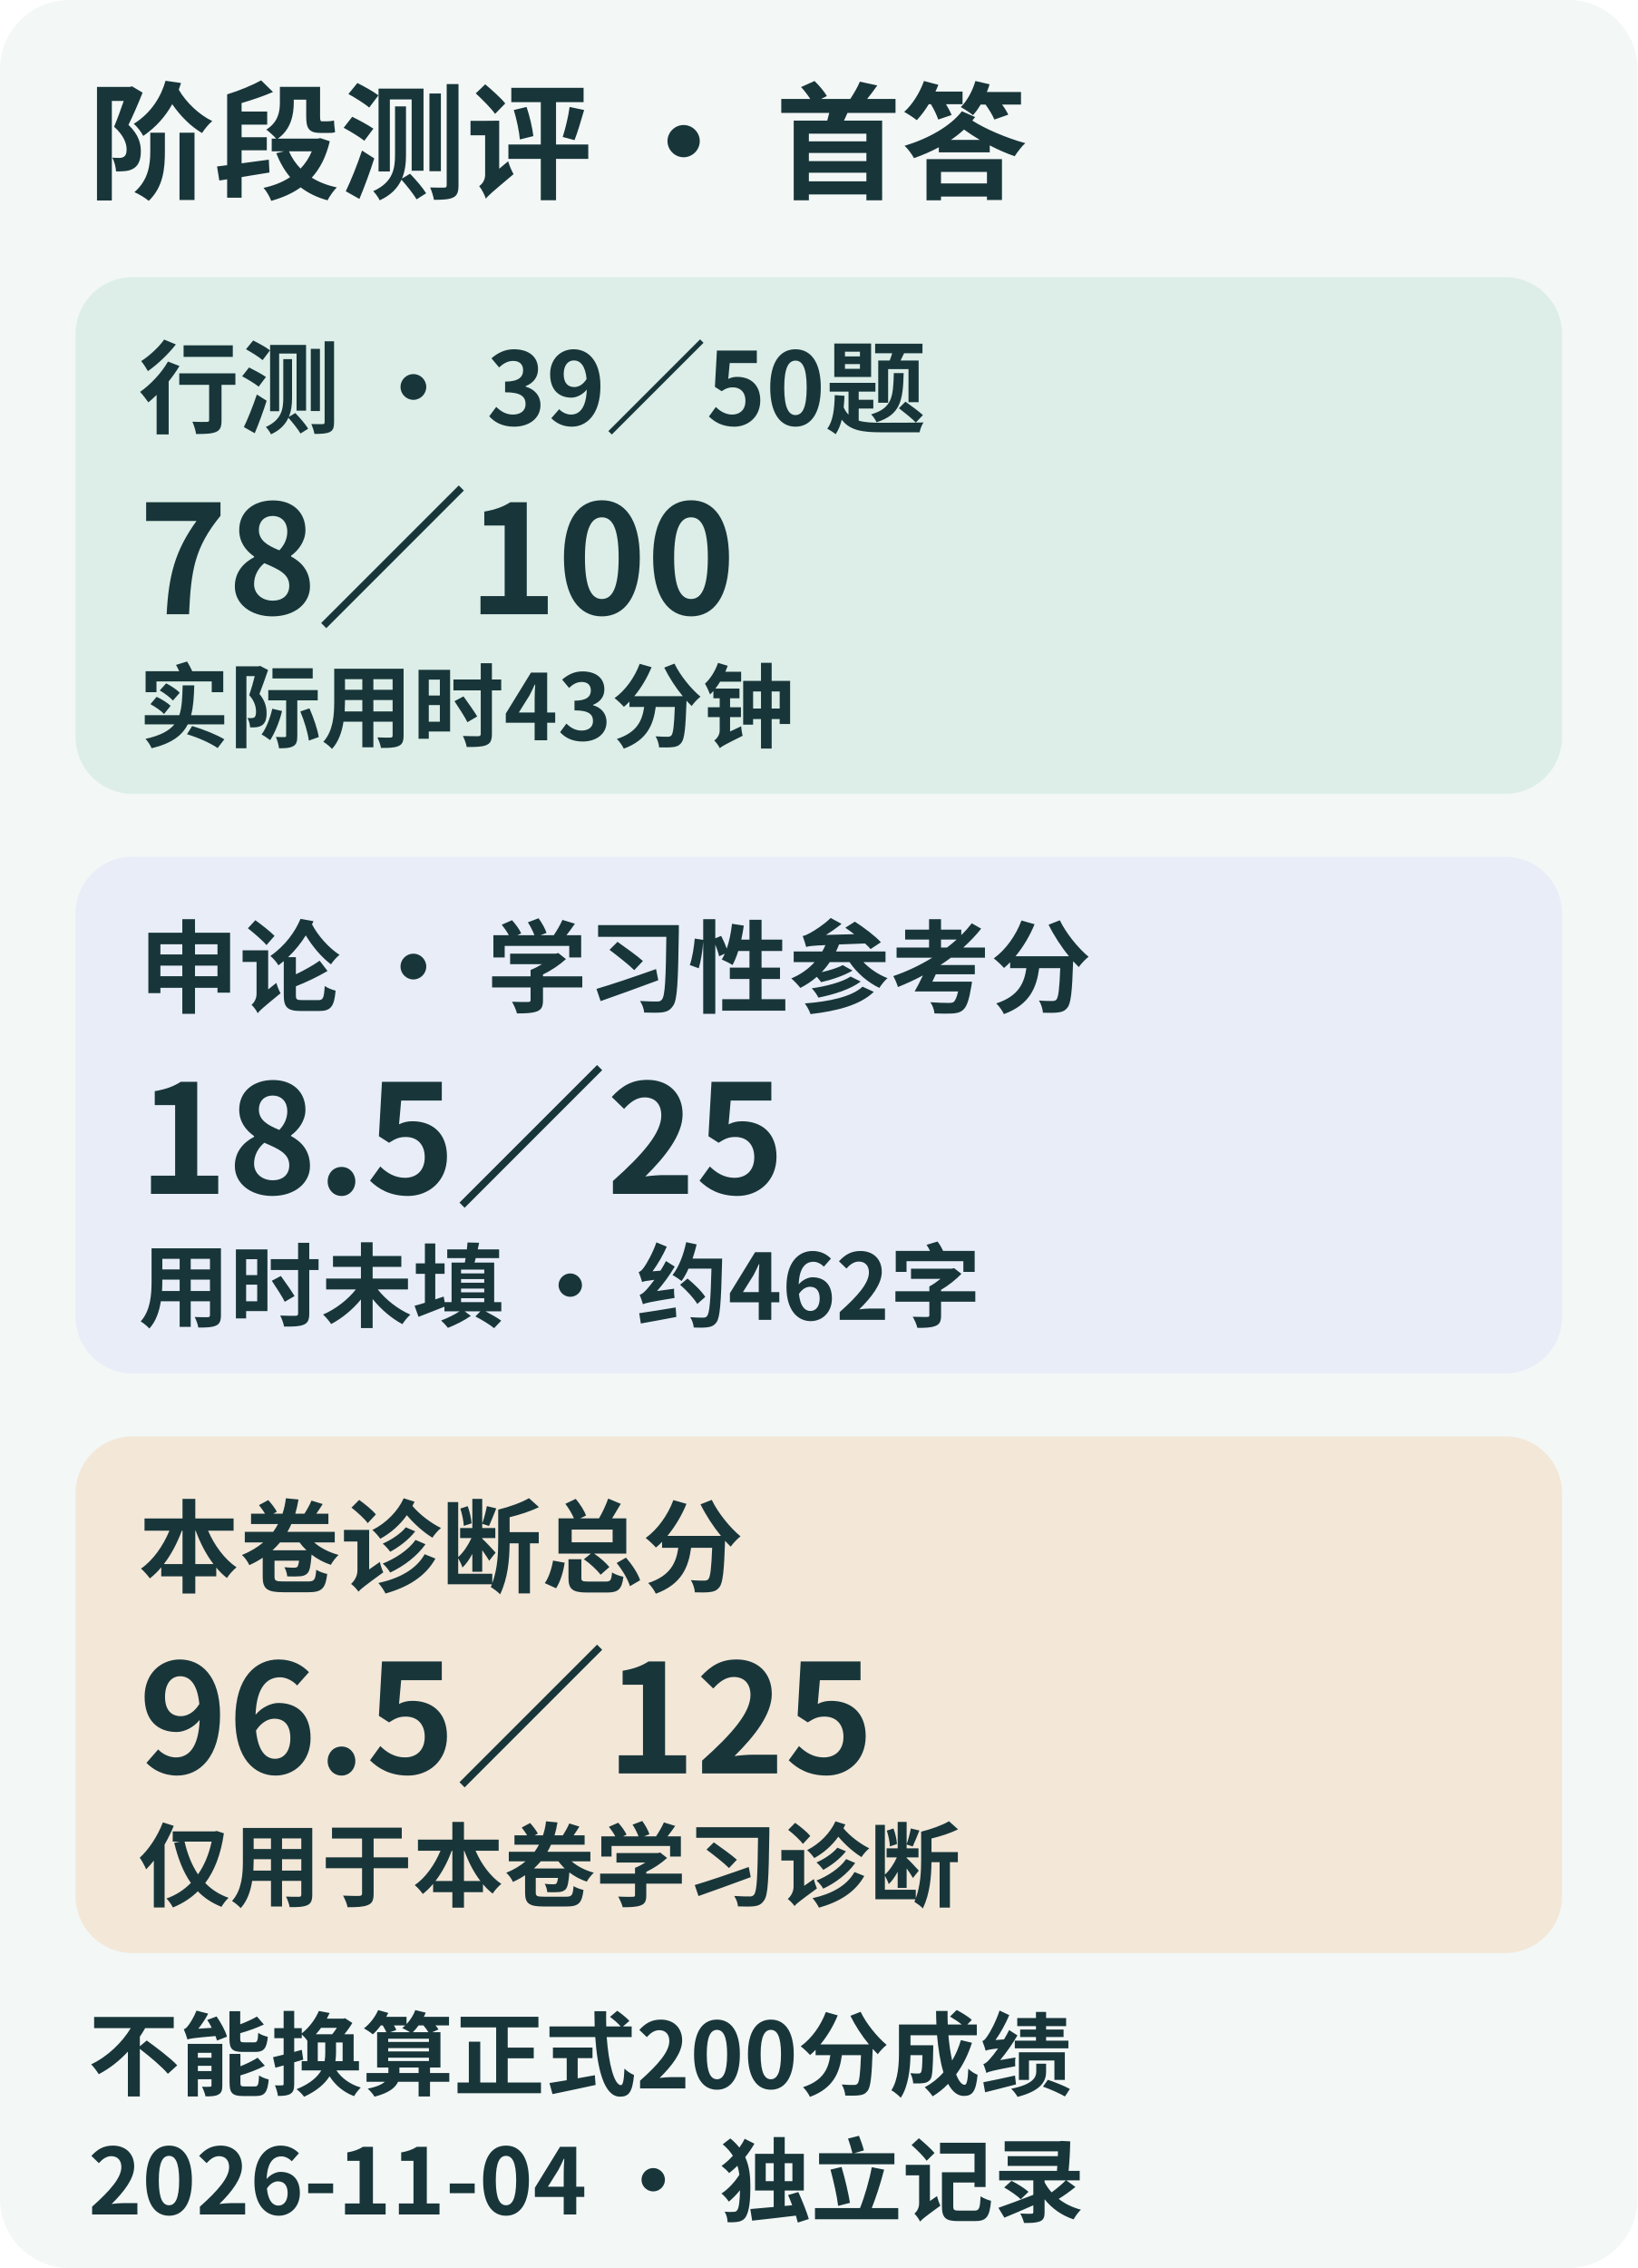
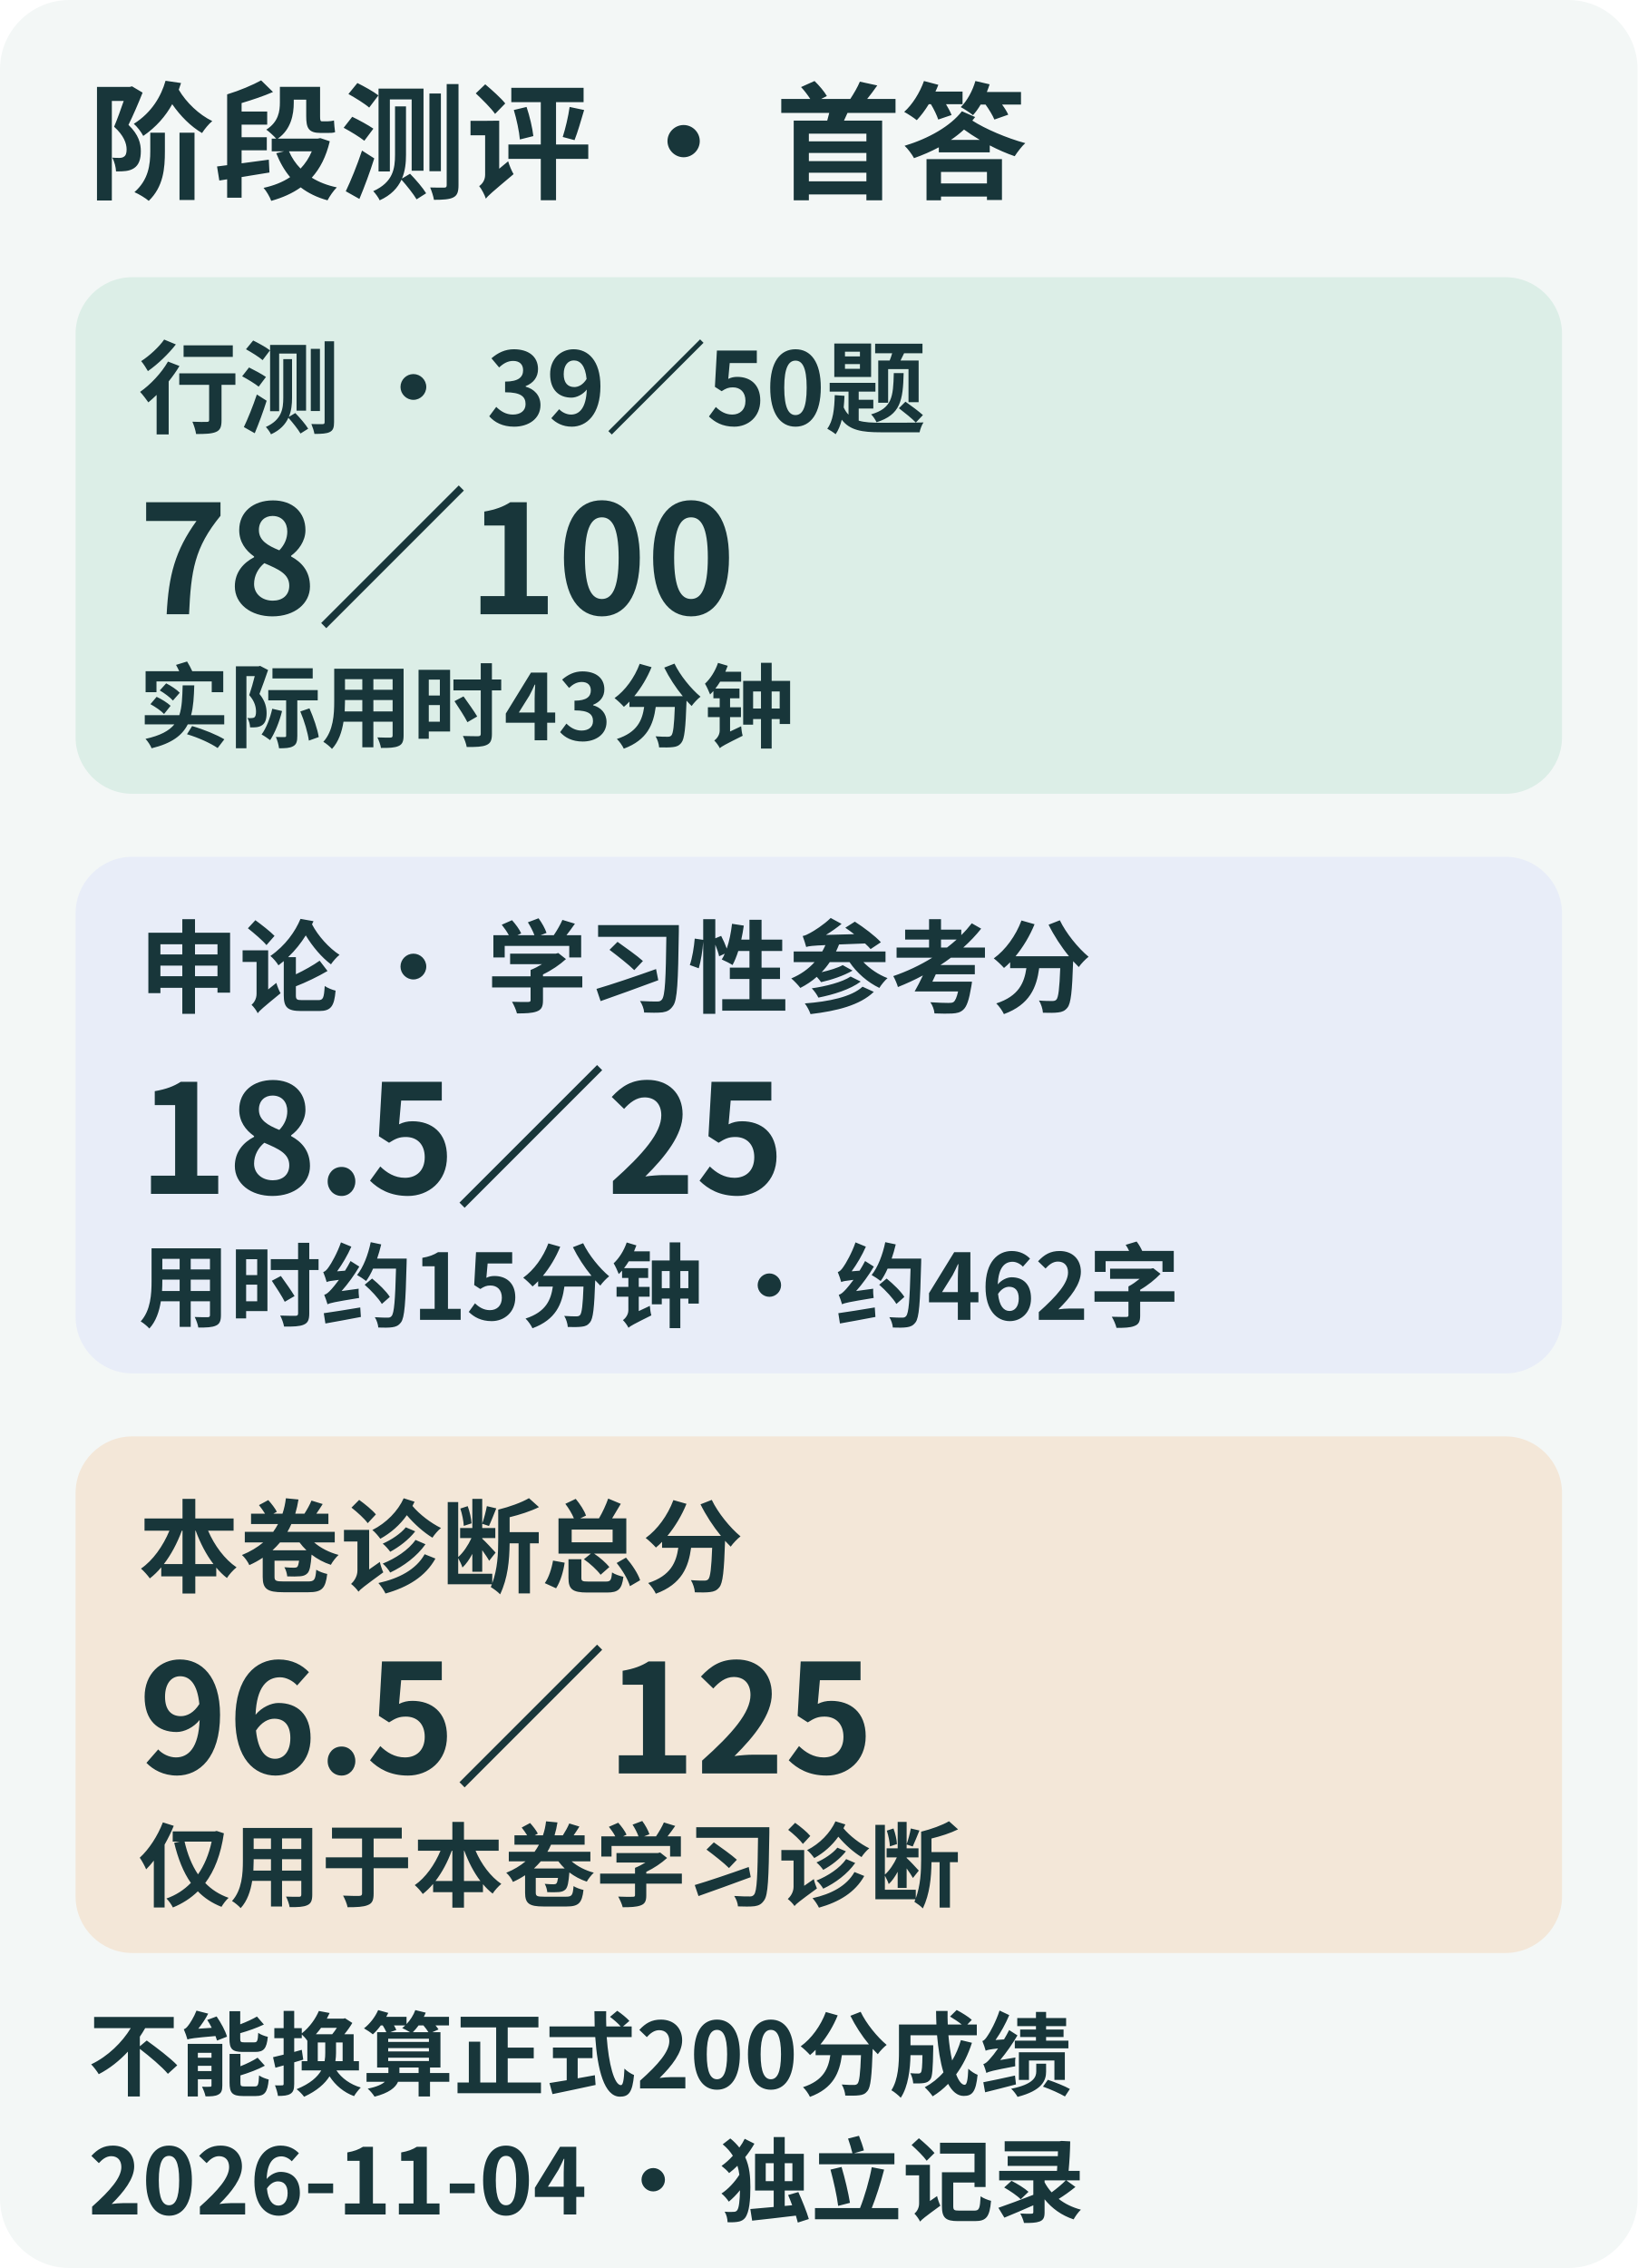
<svg xmlns="http://www.w3.org/2000/svg" width="520" height="720" viewBox="0 0 520 720">
  <style>text{font-family:"Microsoft YaHei","Noto Sans CJK SC",sans-serif;fill:#18363a;font-weight:700}.title{font-size:40px}.num{font-size:48px}.body{font-size:32px}.small{font-size:29px}</style>
  <rect width="520" height="720" rx="22" fill="#f3f7f6" />
  <text x="28" y="60" class="title">阶段测评 · 首答</text>
  <rect x="24" y="88" width="472" height="164" rx="18" fill="#dceee7" />
  <text x="44" y="135" class="body">行测 · 39／50题</text>
  <text x="44" y="195" class="num">78／100</text>
  <text x="44" y="235" class="small">实际用时43分钟</text>
  <rect x="24" y="272" width="472" height="164" rx="18" fill="#e8edf8" />
  <text x="44" y="319" class="body">申论 · 学习性参考分</text>
  <text x="44" y="379" class="num">18.5／25</text>
-   <text x="44" y="419" class="small">用时未填 · 约462字</text>
+   <text x="44" y="419" class="small">用时约15分钟 · 约462字</text>
  <rect x="24" y="456" width="472" height="164" rx="18" fill="#f3e7d8" />
  <text x="44" y="503" class="body">本卷诊断总分</text>
  <text x="44" y="563" class="num">96.5／125</text>
  <text x="44" y="603" class="small">仅用于本卷学习诊断</text>
  <text x="28" y="663" class="small">不能换算正式200分成绩</text>
  <text x="28" y="703" class="small">2026-11-04 · 独立记录</text>
</svg>
